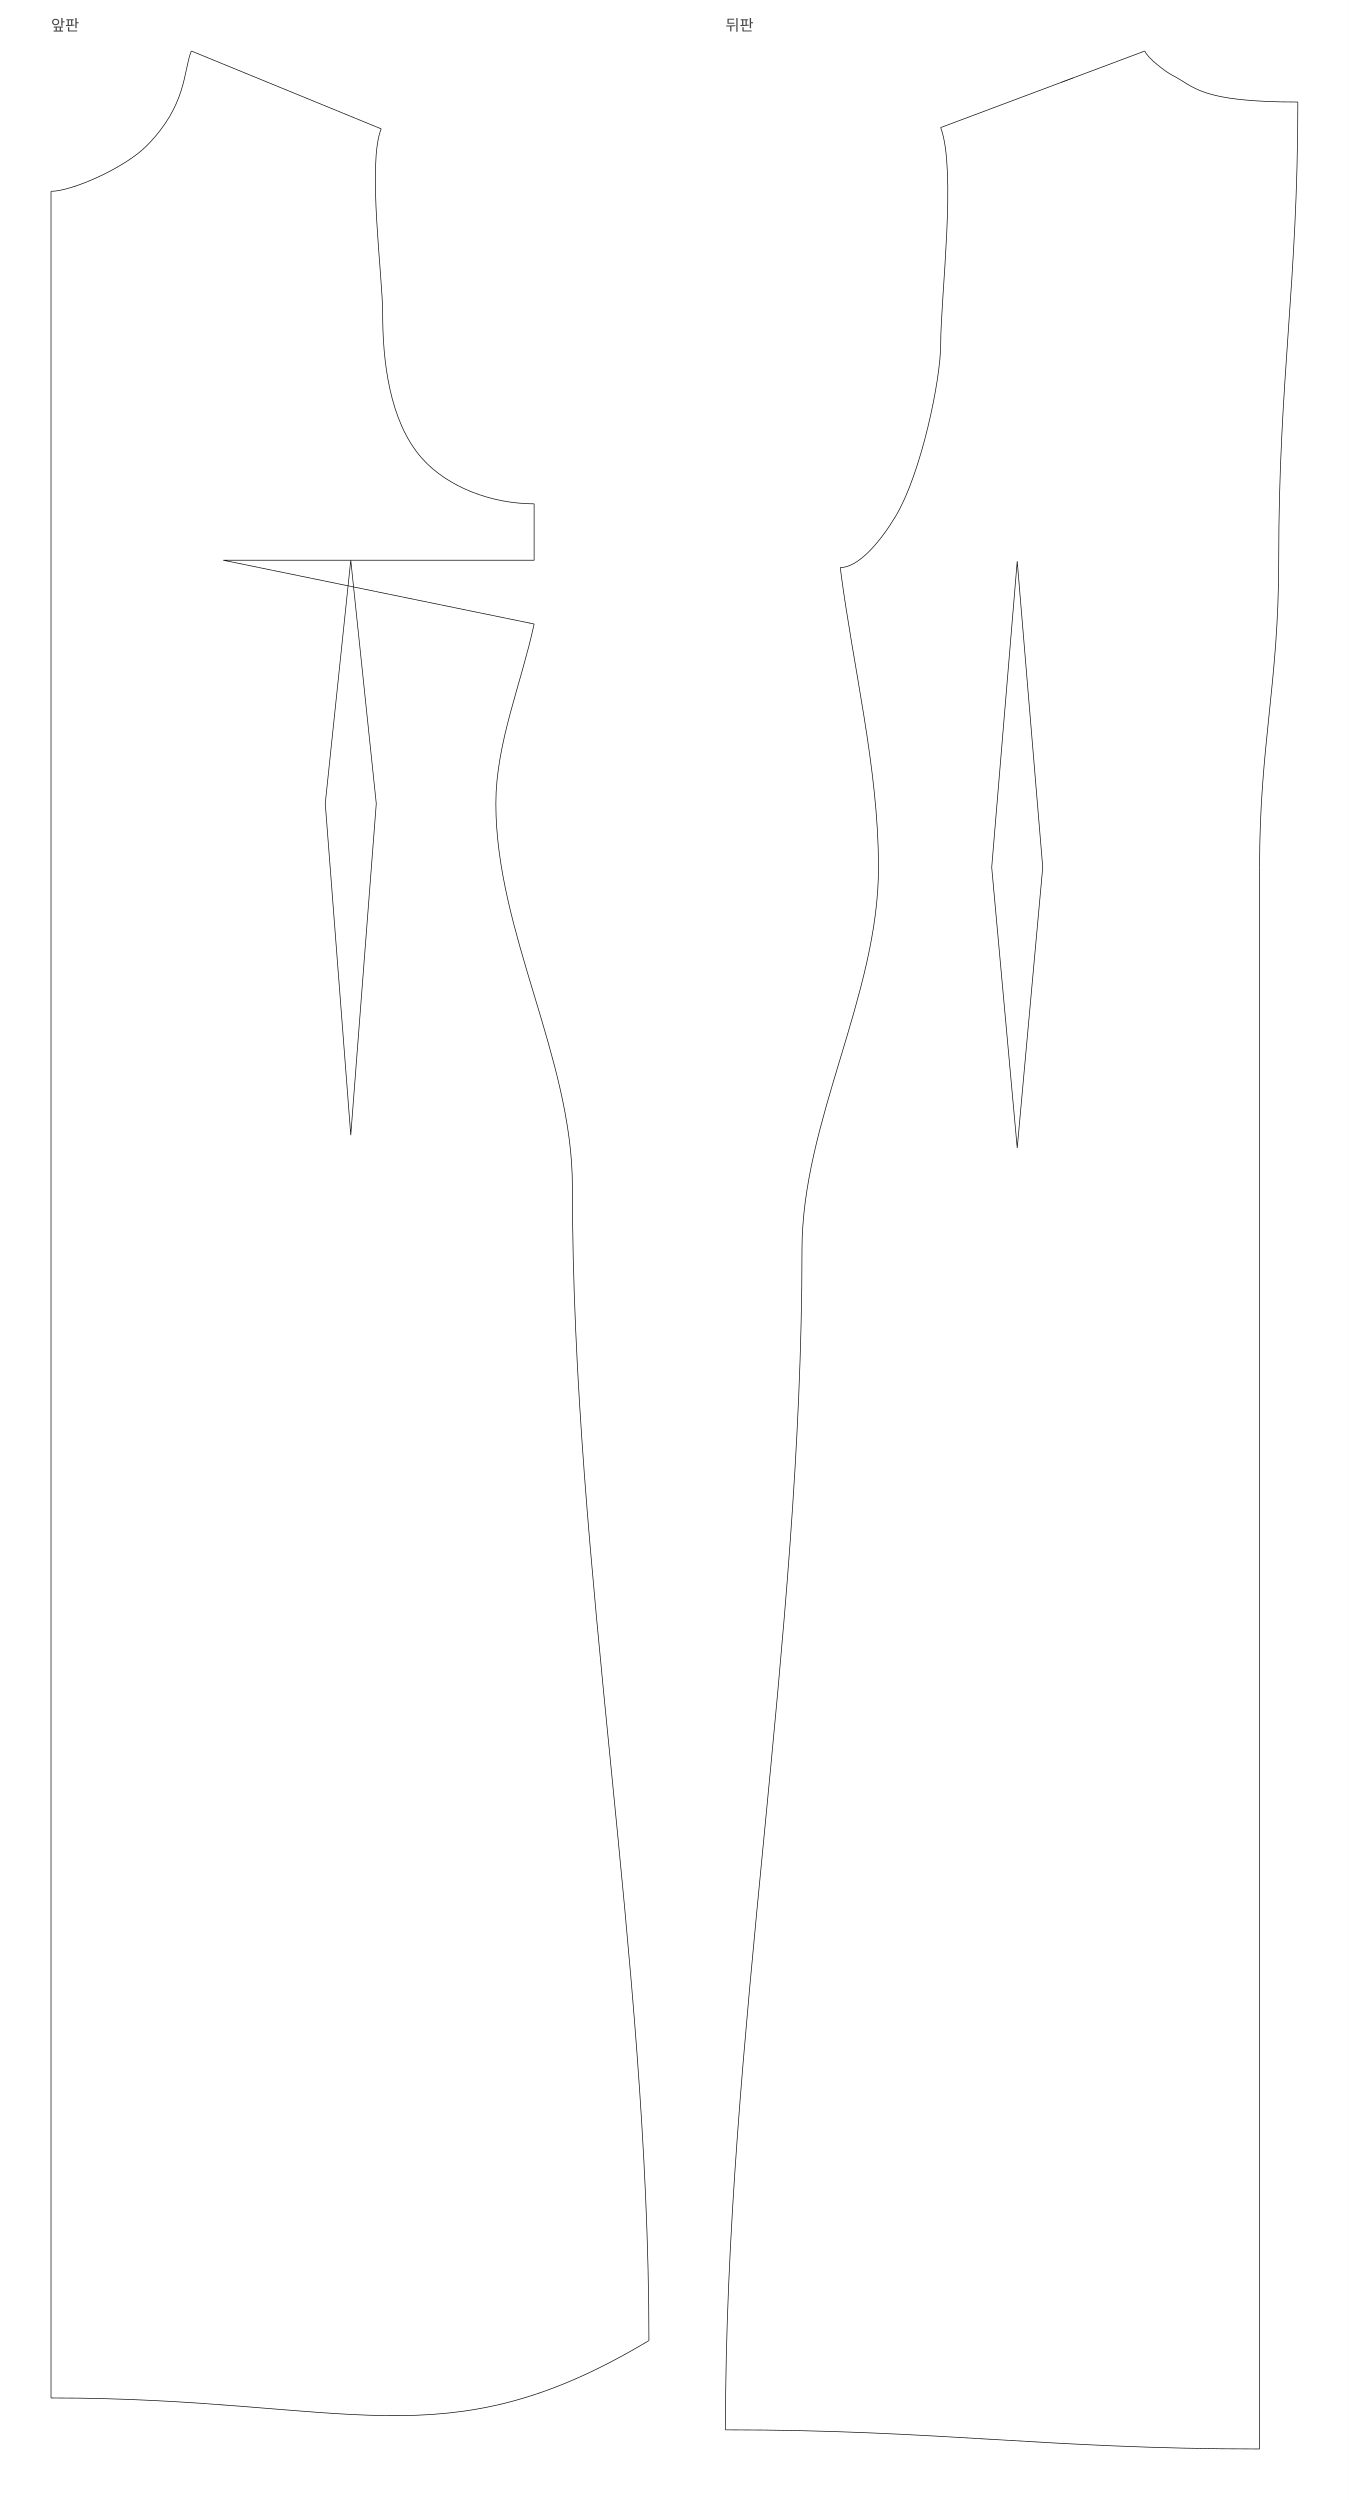
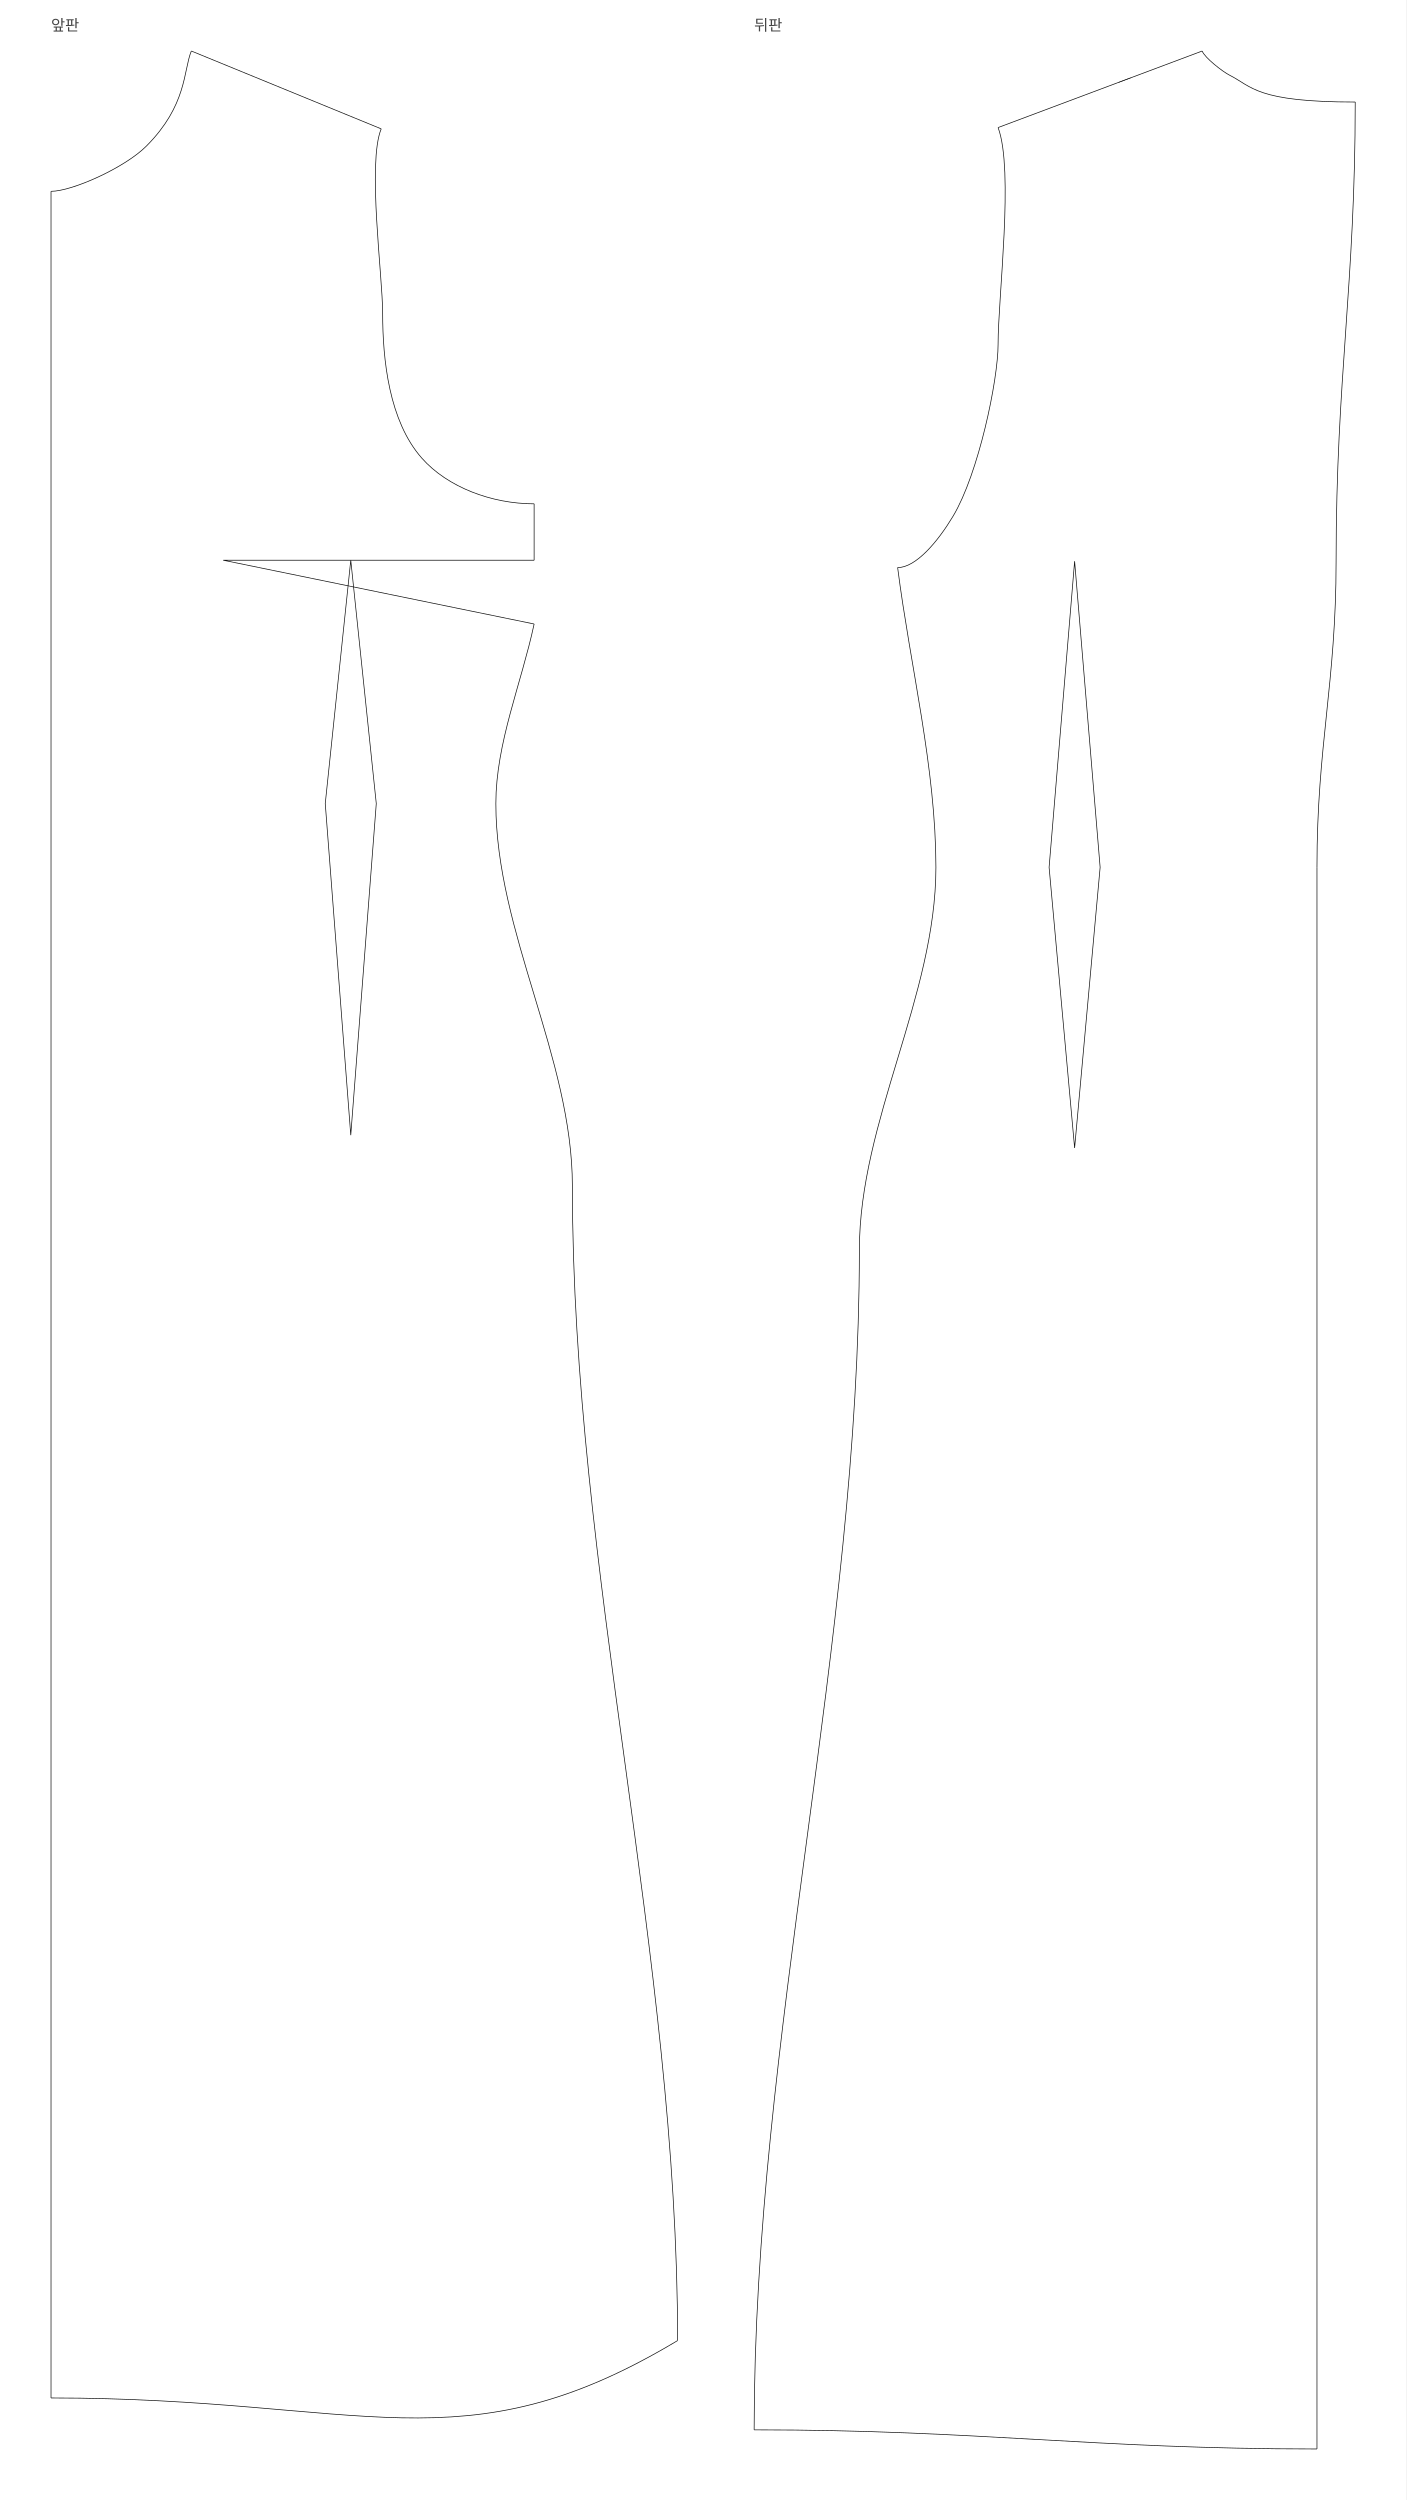
- <svg xmlns="http://www.w3.org/2000/svg" width="671.512mm" height="1244.6mm" viewBox="0 0 671.512 1244.6">
+ <svg xmlns="http://www.w3.org/2000/svg" width="700.087mm" height="1244.6mm" viewBox="0 0 700.087 1244.6">
  <rect width="100%" height="100%" fill="white" />
  <g id="앞판">
    <g id="outline" fill="none" stroke="#111" stroke-width="0.35">
      <path d="M95.25 25.4C91.271 35.105 93.197 52.402 72.799 72.799C62.044 83.554 35.889 95.25 25.4 95.25" />
      <path d="M95.25 25.4L189.773 64.154" />
      <path d="M189.773 64.154C182.811 81.133 190.5 137.552 190.5 155.902C190.5 179.093 193.671 209.631 210.032 228.118C222.823 242.571 244.797 250.825 265.906 250.825" />
      <path d="M25.4 95.25L25.4 1193.8" />
      <path d="M265.906 250.825L265.906 278.903" />
-       <path d="M265.906 310.653C259.62 340.154 246.856 369.887 246.856 400.05C246.856 464.16 284.956 526.44 284.956 590.55C284.956 780.609 323.056 975.166 323.056 1165.225" />
-       <path d="M25.4 1193.8C174.912 1193.8 220.492 1226.764 323.056 1165.225" />
+       <path d="M265.906 310.653C259.62 340.154 246.856 369.887 246.856 400.05C246.856 464.16 284.956 526.44 284.956 590.55C284.956 780.979 337.344 974.796 337.344 1165.225" />
+       <path d="M25.4 1193.8C182.025 1193.8 229.9 1229.691 337.344 1165.225" />
    </g>
    <g id="dart" fill="none" stroke="#111" stroke-width="0.35">
      <path d="M265.906 278.903L111.125 278.903L265.906 310.653" />
      <path d="M174.625 278.903L161.925 400.05L174.625 565.15L187.325 400.05L174.625 278.903" />
    </g>
    <text x="25.4" y="15.24" font-size="7.62" font-family="sans-serif" fill="#444">앞판</text>
  </g>
  <g id="뒤판">
    <g id="outline" fill="none" stroke="#111" stroke-width="0.35">
-       <path d="M569.912 25.4C571.176 28.77 580.171 35.706 583.383 37.33C594.834 43.12 596.71 50.8 646.112 50.8" />
-       <path d="M468.312 63.5C476.272 84.726 468.312 147.701 468.312 171.45C468.312 189.135 458.619 235.744 445.897 256.984C438.162 269.898 427.338 282.575 418.306 282.575" />
-       <path d="M646.112 50.8C646.112 142.319 636.587 187.881 636.587 279.4C636.587 340.479 627.062 370.721 627.062 431.8" />
-       <path d="M627.062 431.8L627.062 1219.2" />
-       <path d="M569.912 25.4L468.312 63.5" />
-       <path d="M418.306 282.575C424.593 331.819 437.356 382.156 437.356 431.8C437.356 495.91 399.256 558.19 399.256 622.3C399.256 816.541 361.156 1015.434 361.156 1209.675" />
-       <path d="M627.062 1219.2C520.632 1219.2 467.587 1209.675 361.156 1209.675" />
+       <path d="M598.487 25.4C599.751 28.77 608.746 35.706 611.958 37.33C623.409 43.12 625.285 50.8 674.688 50.8" />
+       <path d="M496.887 63.5C504.847 84.726 496.887 147.701 496.887 171.45C496.887 189.135 487.194 235.744 474.472 256.984C466.737 269.898 455.913 282.575 446.881 282.575" />
+       <path d="M674.688 50.8C674.688 142.319 665.162 187.881 665.162 279.4C665.162 340.479 655.638 370.721 655.638 431.8" />
+       <path d="M655.638 431.8L655.638 1219.2" />
+       <path d="M598.487 25.4L496.887 63.5" />
+       <path d="M446.881 282.575C453.168 331.819 465.931 382.156 465.931 431.8C465.931 495.91 427.831 558.19 427.831 622.3C427.831 816.903 375.444 1015.072 375.444 1209.675" />
+       <path d="M655.638 1219.2C543.495 1219.2 487.586 1209.675 375.444 1209.675" />
    </g>
    <g id="dart" fill="none" stroke="#111" stroke-width="0.35">
-       <path d="M506.412 279.4L493.712 431.8L506.412 571.5L519.112 431.8L506.412 279.4" />
+       <path d="M534.987 279.4L522.287 431.8L534.987 571.5L547.688 431.8L534.987 279.4" />
    </g>
    <g id="mark" fill="none" stroke="#111" stroke-width="0.21">
-       <path d="M534.238 38.778L528.293 41.007" />
+       <path d="M562.813 38.778L556.868 41.007" />
    </g>
-     <text x="361.156" y="15.24" font-size="7.62" font-family="sans-serif" fill="#444">뒤판</text>
+     <text x="375.444" y="15.24" font-size="7.62" font-family="sans-serif" fill="#444">뒤판</text>
  </g>
</svg>
